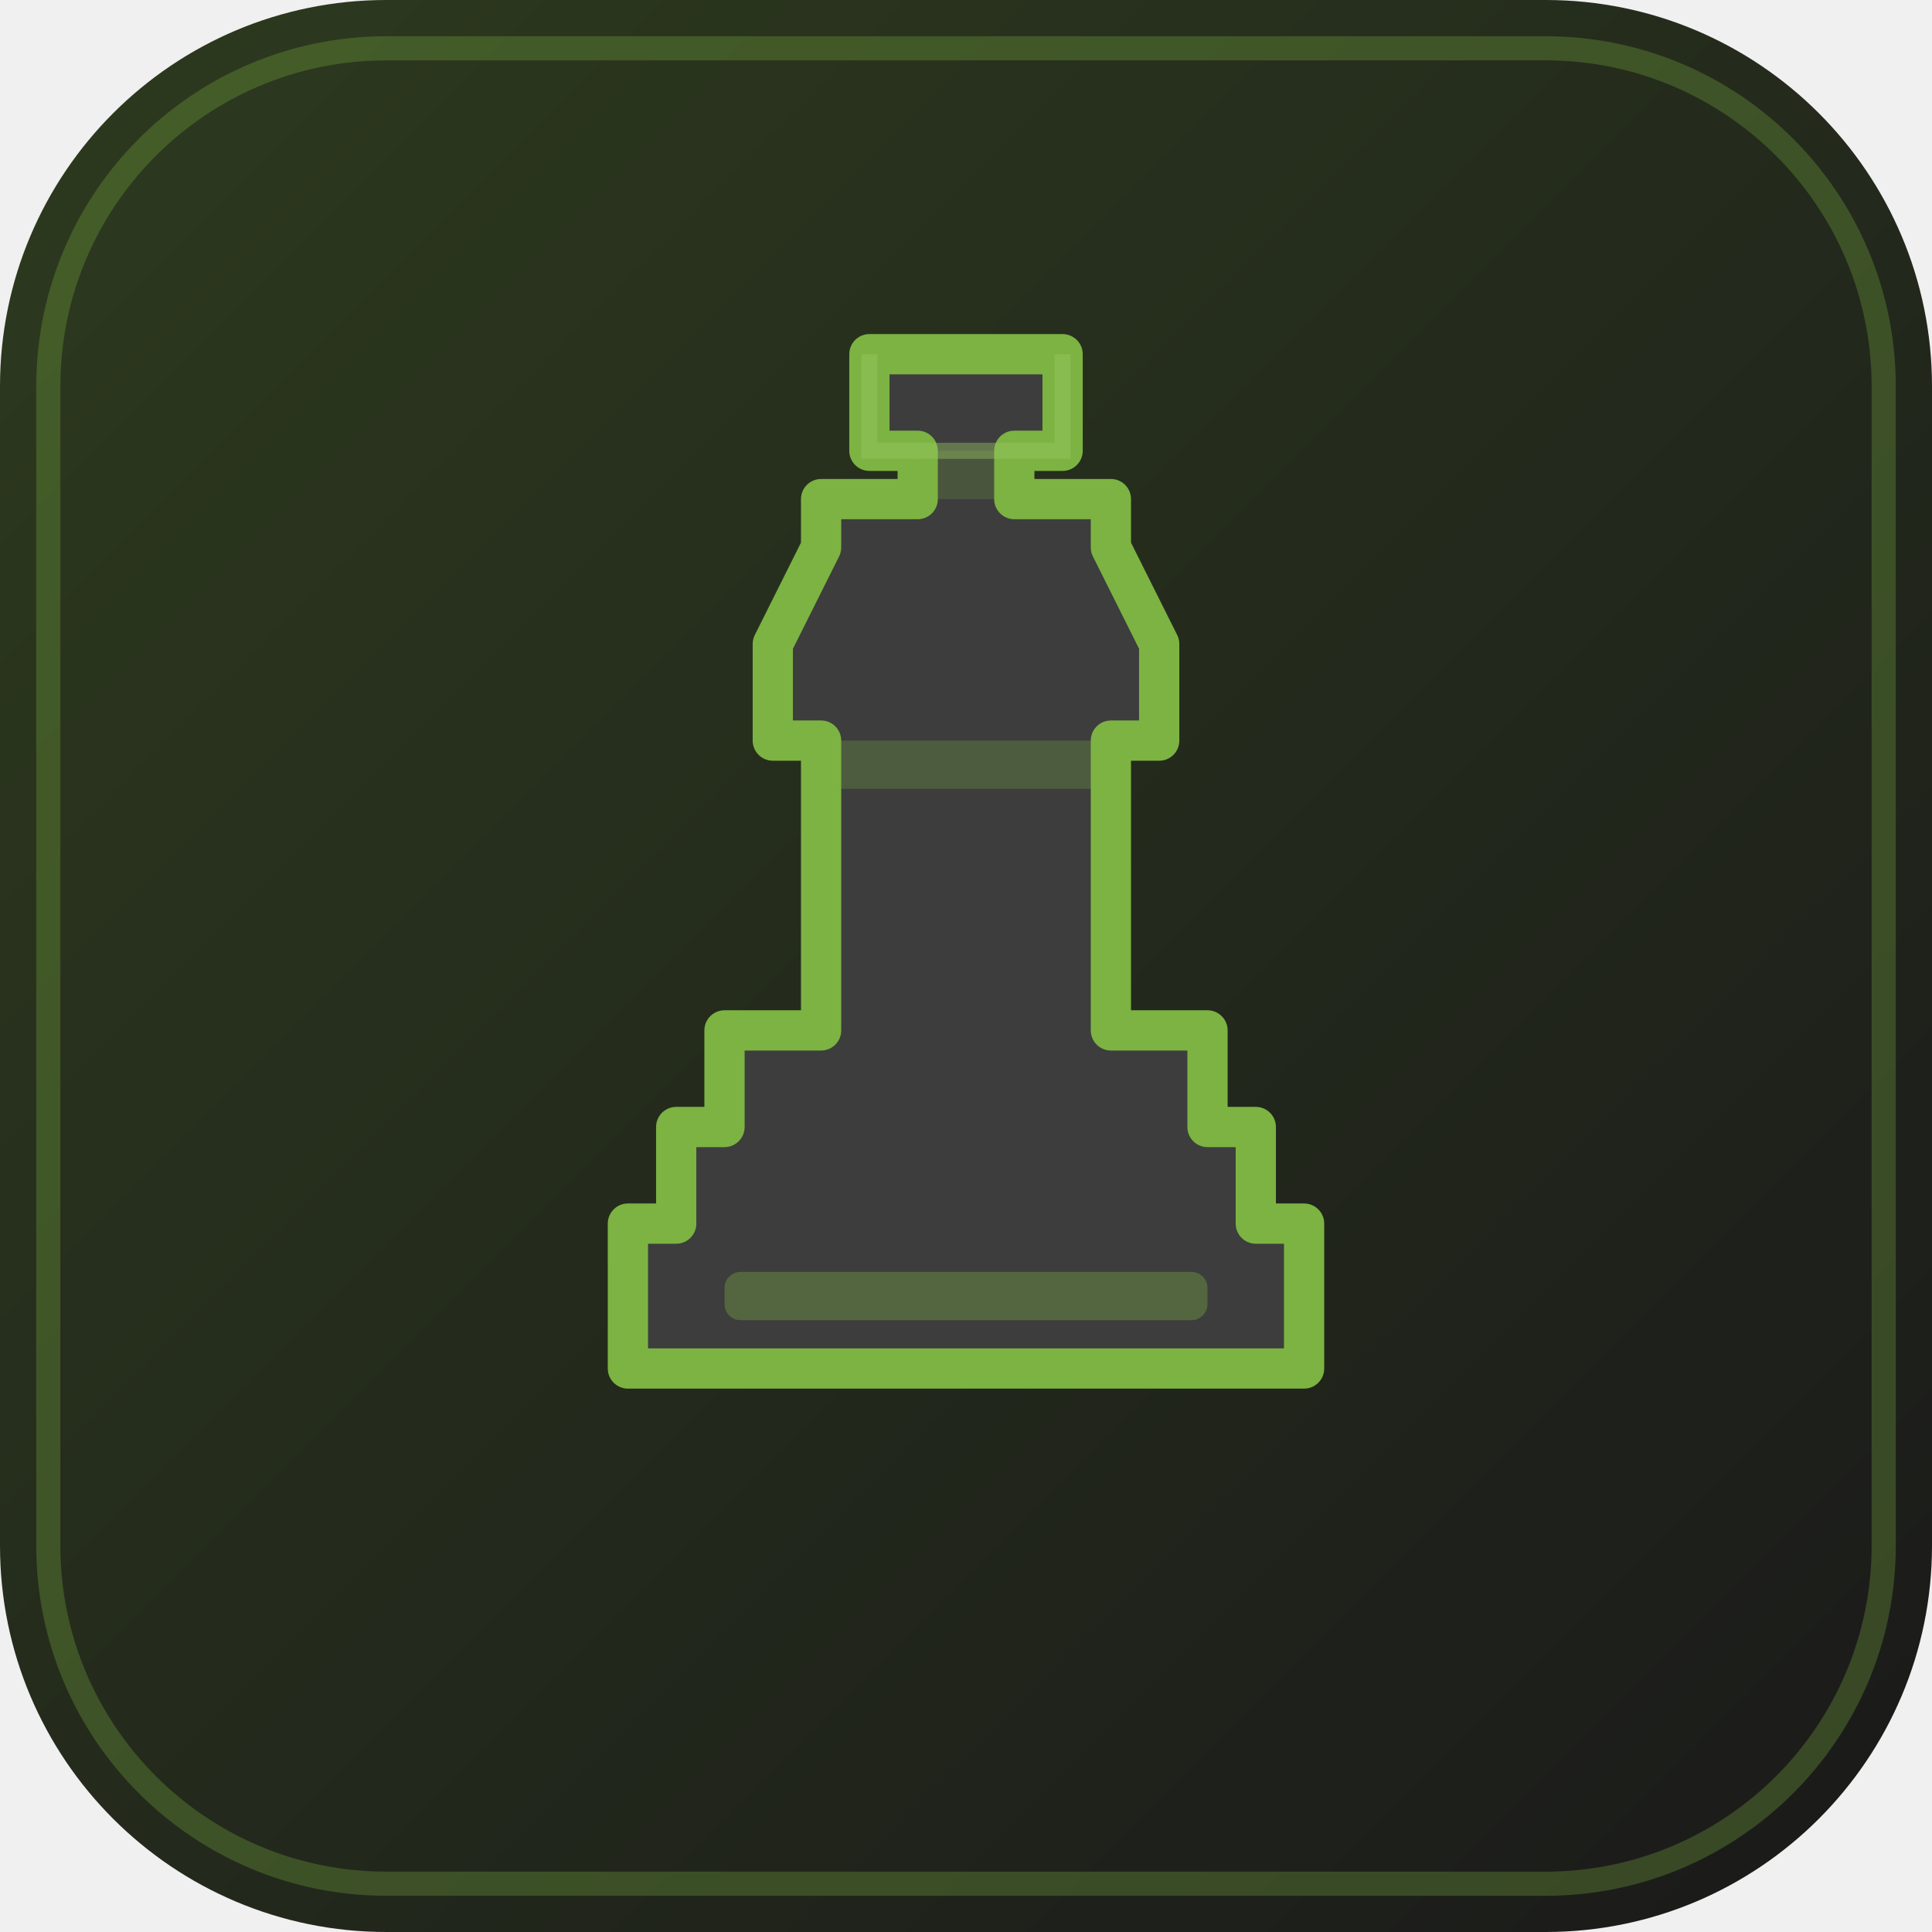
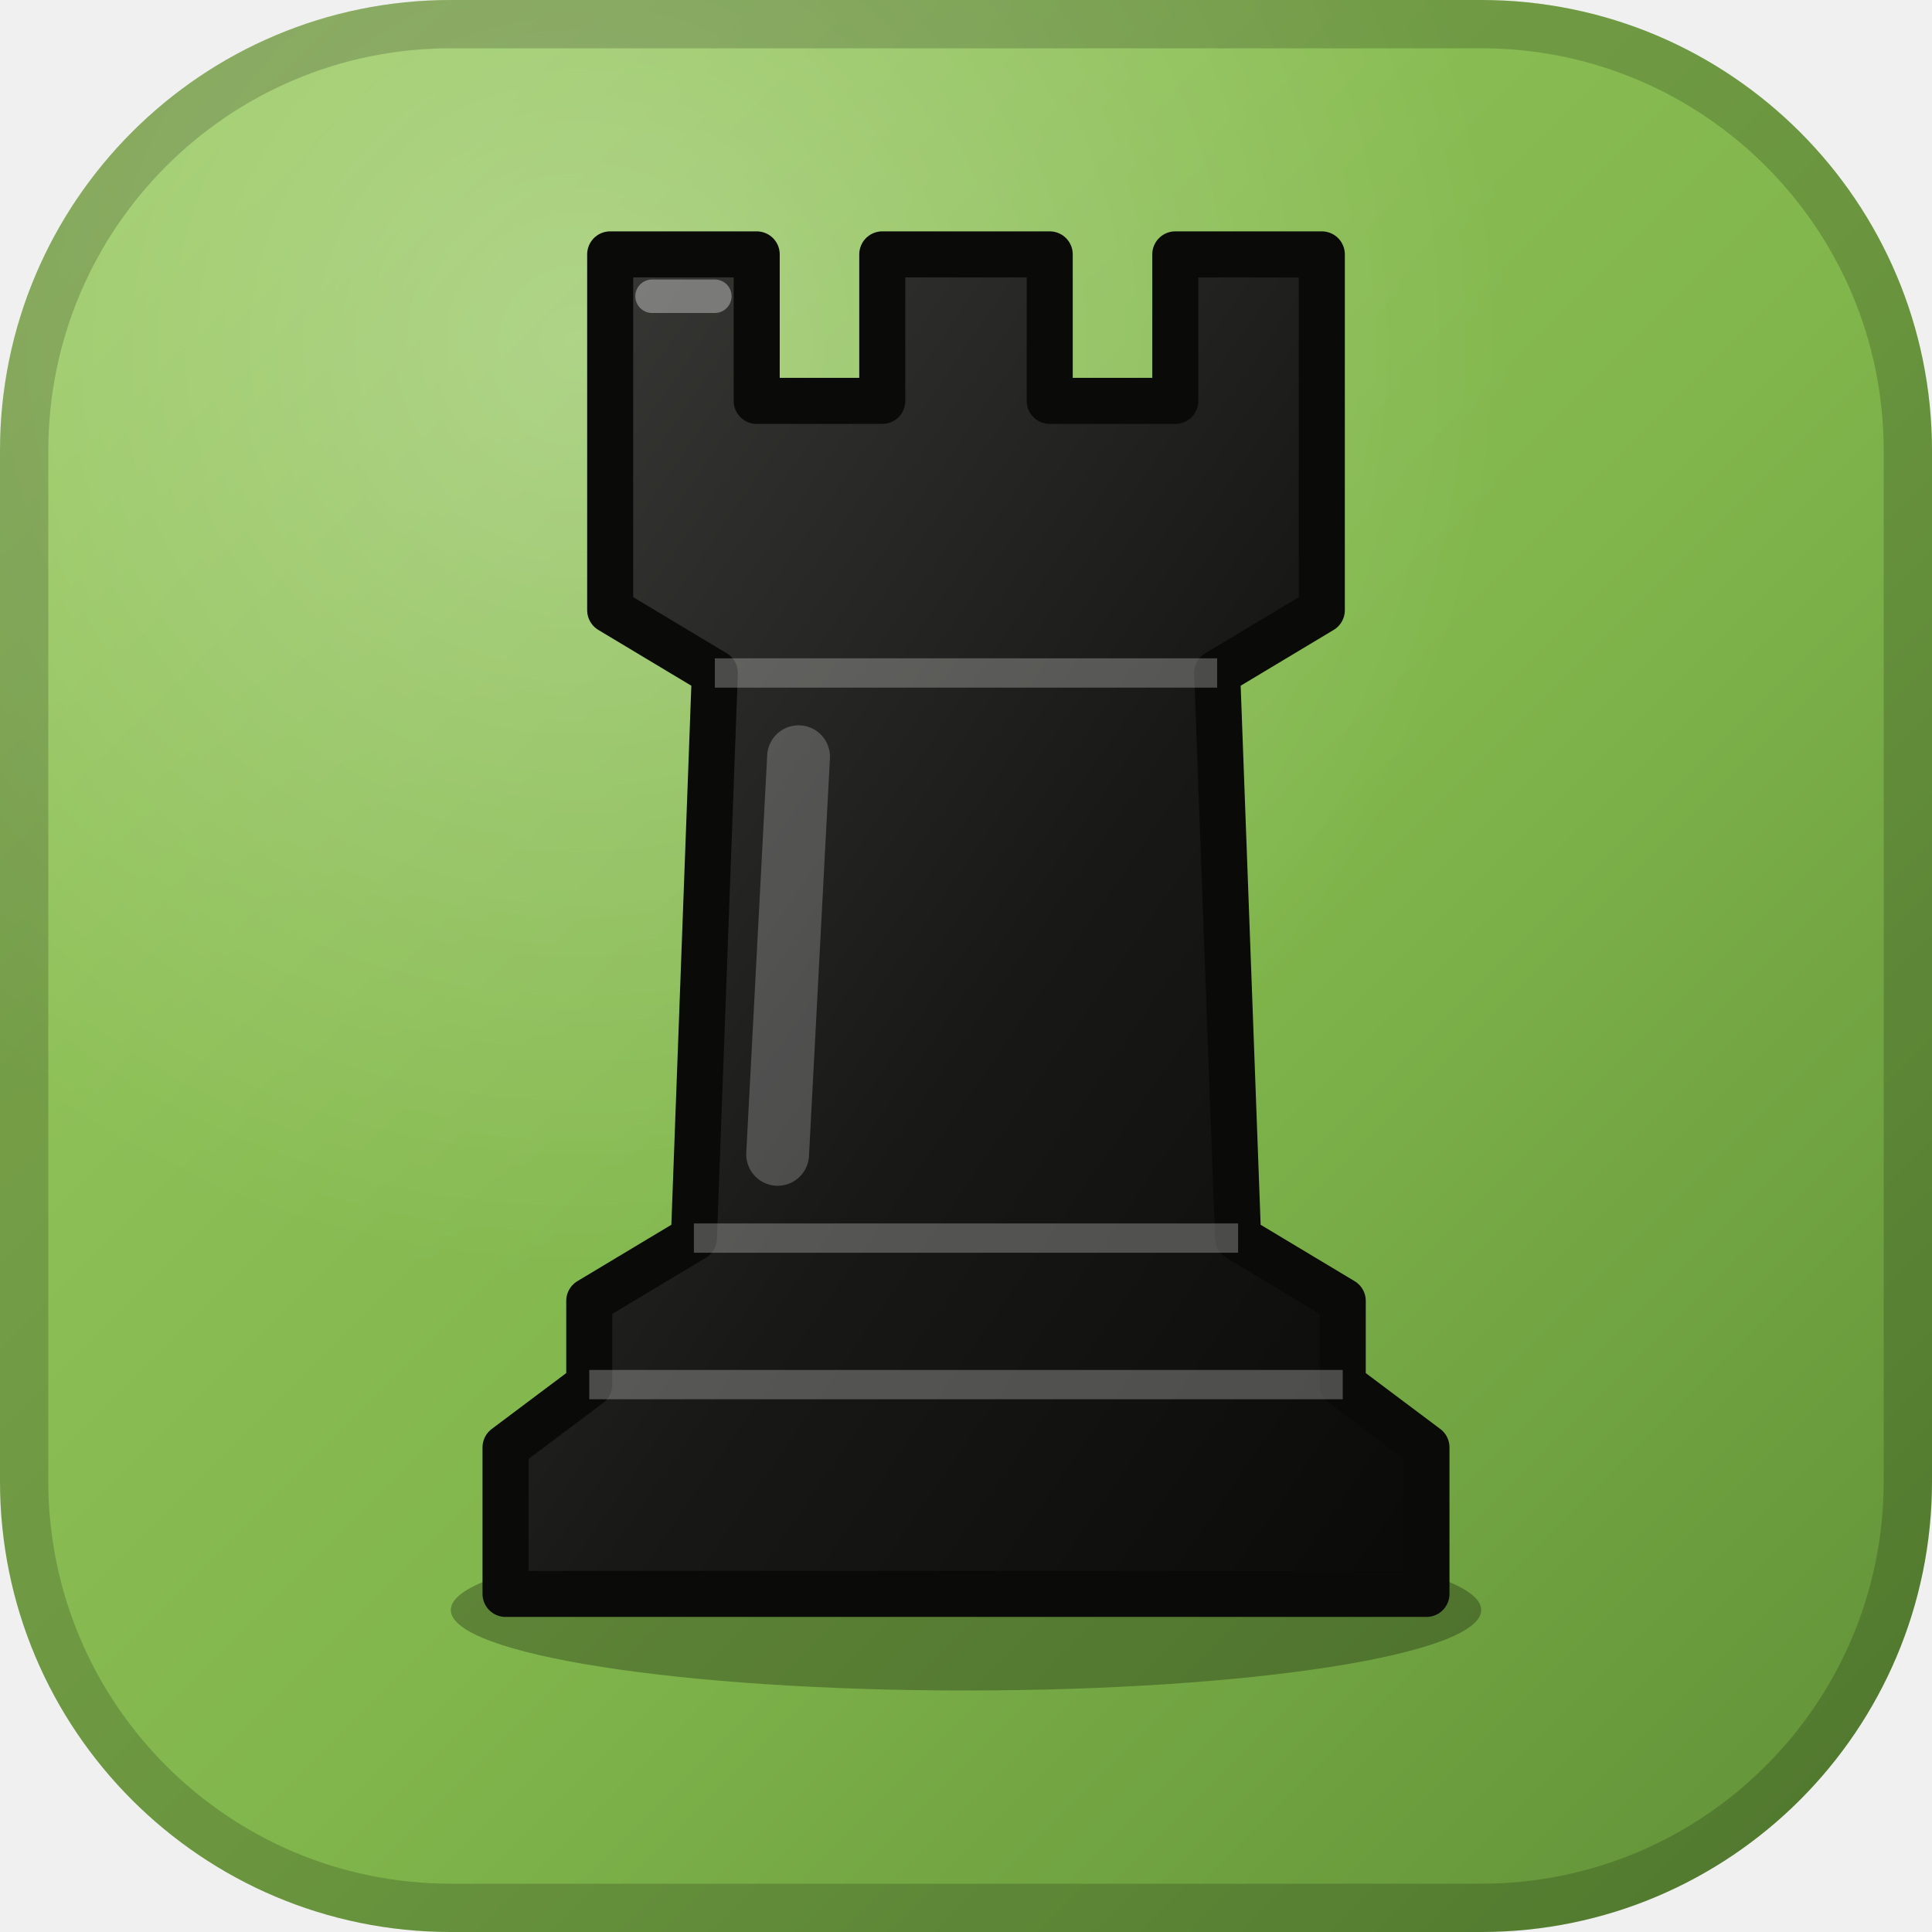
<svg xmlns="http://www.w3.org/2000/svg" width="120" height="120" viewBox="0 0 120 120" fill="none">
  <defs>
-     <linearGradient id="bg" x1="0" y1="0" x2="120" y2="120" gradientUnits="userSpaceOnUse">
-       <stop offset="0%" stop-color="#2d3a1e" />
-       <stop offset="100%" stop-color="#1a1a1a" />
+     <linearGradient id="csTile" x1="0" y1="0" x2="120" y2="120" gradientUnits="userSpaceOnUse">
+       <stop offset="0" stop-color="#9BCB62" />
+       <stop offset=".55" stop-color="#81B64C" />
+       <stop offset="1" stop-color="#5F8F36" />
    </linearGradient>
-     <linearGradient id="rookGrad" x1="40" y1="16" x2="80" y2="100" gradientUnits="userSpaceOnUse">
-       <stop offset="0%" stop-color="#3d3d3d" />
-       <stop offset="100%" stop-color="#1a1a1a" />
+     <linearGradient id="csRook" x1="0" y1="0" x2="1" y2="1">
+       <stop offset="0" stop-color="#3a3a37" />
+       <stop offset=".55" stop-color="#181817" />
+       <stop offset="1" stop-color="#0a0a09" />
    </linearGradient>
-     <linearGradient id="glow" x1="60" y1="20" x2="60" y2="100" gradientUnits="userSpaceOnUse">
-       <stop offset="0%" stop-color="#7cb342" stop-opacity="0.6" />
-       <stop offset="100%" stop-color="#7cb342" stop-opacity="0.1" />
-     </linearGradient>
+     <radialGradient id="csShine" cx="30%" cy="18%" r="80%">
+       <stop offset="0" stop-color="#fff" stop-opacity=".28" />
+       <stop offset=".6" stop-color="#fff" stop-opacity="0" />
+     </radialGradient>
  </defs>
-   <rect width="120" height="120" rx="24" fill="url(#bg)" />
-   <rect x="3" y="3" width="114" height="114" rx="21" fill="none" stroke="#7cb342" stroke-width="1.5" stroke-opacity="0.3" />
-   <g transform="translate(60,58)">
-     <path d="M-6,-36 L-6,-30 L-3,-30 L-3,-27 L-9,-27 L-9,-24 L-12,-18 L-12,-12 L-9,-12 L-9,6 L-15,6 L-15,12 L-18,12 L-18,18 L-21,18 L-21,27 L21,27 L21,18 L18,18 L18,12 L15,12 L15,6 L9,6 L9,-12 L12,-12 L12,-18 L9,-24 L9,-27 L3,-27 L3,-30 L6,-30 L6,-36 Z" fill="url(#rookGrad)" stroke="#7cb342" stroke-width="2.5" stroke-linejoin="round" />
-     <rect x="-15" y="21" width="30" height="3" rx="1" fill="#7cb342" opacity="0.35" />
-     <rect x="-9" y="-12" width="18" height="3" rx="1" fill="#7cb342" opacity="0.25" />
-     <rect x="-3" y="-30" width="6" height="3" rx="0.5" fill="#7cb342" opacity="0.2" />
-     <path d="M-6,-36 L-6,-30 L6,-30 L6,-36" fill="none" stroke="#9ccc65" stroke-width="1" stroke-opacity="0.4" />
+   <rect width="120" height="120" rx="28" fill="url(#csTile)" />
+   <rect width="120" height="120" rx="28" fill="url(#csShine)" />
+   <rect x="1.5" y="1.5" width="117" height="117" rx="26.5" stroke="#000" stroke-opacity=".18" stroke-width="3" />
+   <ellipse cx="60" cy="100" rx="32" ry="5" fill="#000" opacity=".28" />
+   <g transform="translate(60,99) scale(1.3)">
+     <path d="M-22,0 L22,0 L22,-7 L18,-10 L18,-14 L13,-17 L12,-44 L17,-47 L17,-64 L10,-64 L10,-57 L4,-57 L4,-64 L-4,-64 L-4,-57 L-10,-57 L-10,-64 L-17,-64 L-17,-47 L-12,-44 L-13,-17 L-18,-14 L-18,-10 L-22,-7 Z" fill="url(#csRook)" stroke="#0a0a09" stroke-width="2.2" stroke-linejoin="round" />
+     <path d="M-12,-44 L12,-44 M-13,-17 L13,-17 M-18,-10 L18,-10" stroke="#e5e5e0" stroke-opacity=".3" stroke-width="1.4" />
+     <path d="M-8,-40 L-9,-21" stroke="#fff" stroke-opacity=".22" stroke-width="3" stroke-linecap="round" />
+     <path d="M-15,-62 L-12,-62" stroke="#fff" stroke-opacity=".35" stroke-width="1.6" stroke-linecap="round" />
  </g>
</svg>
